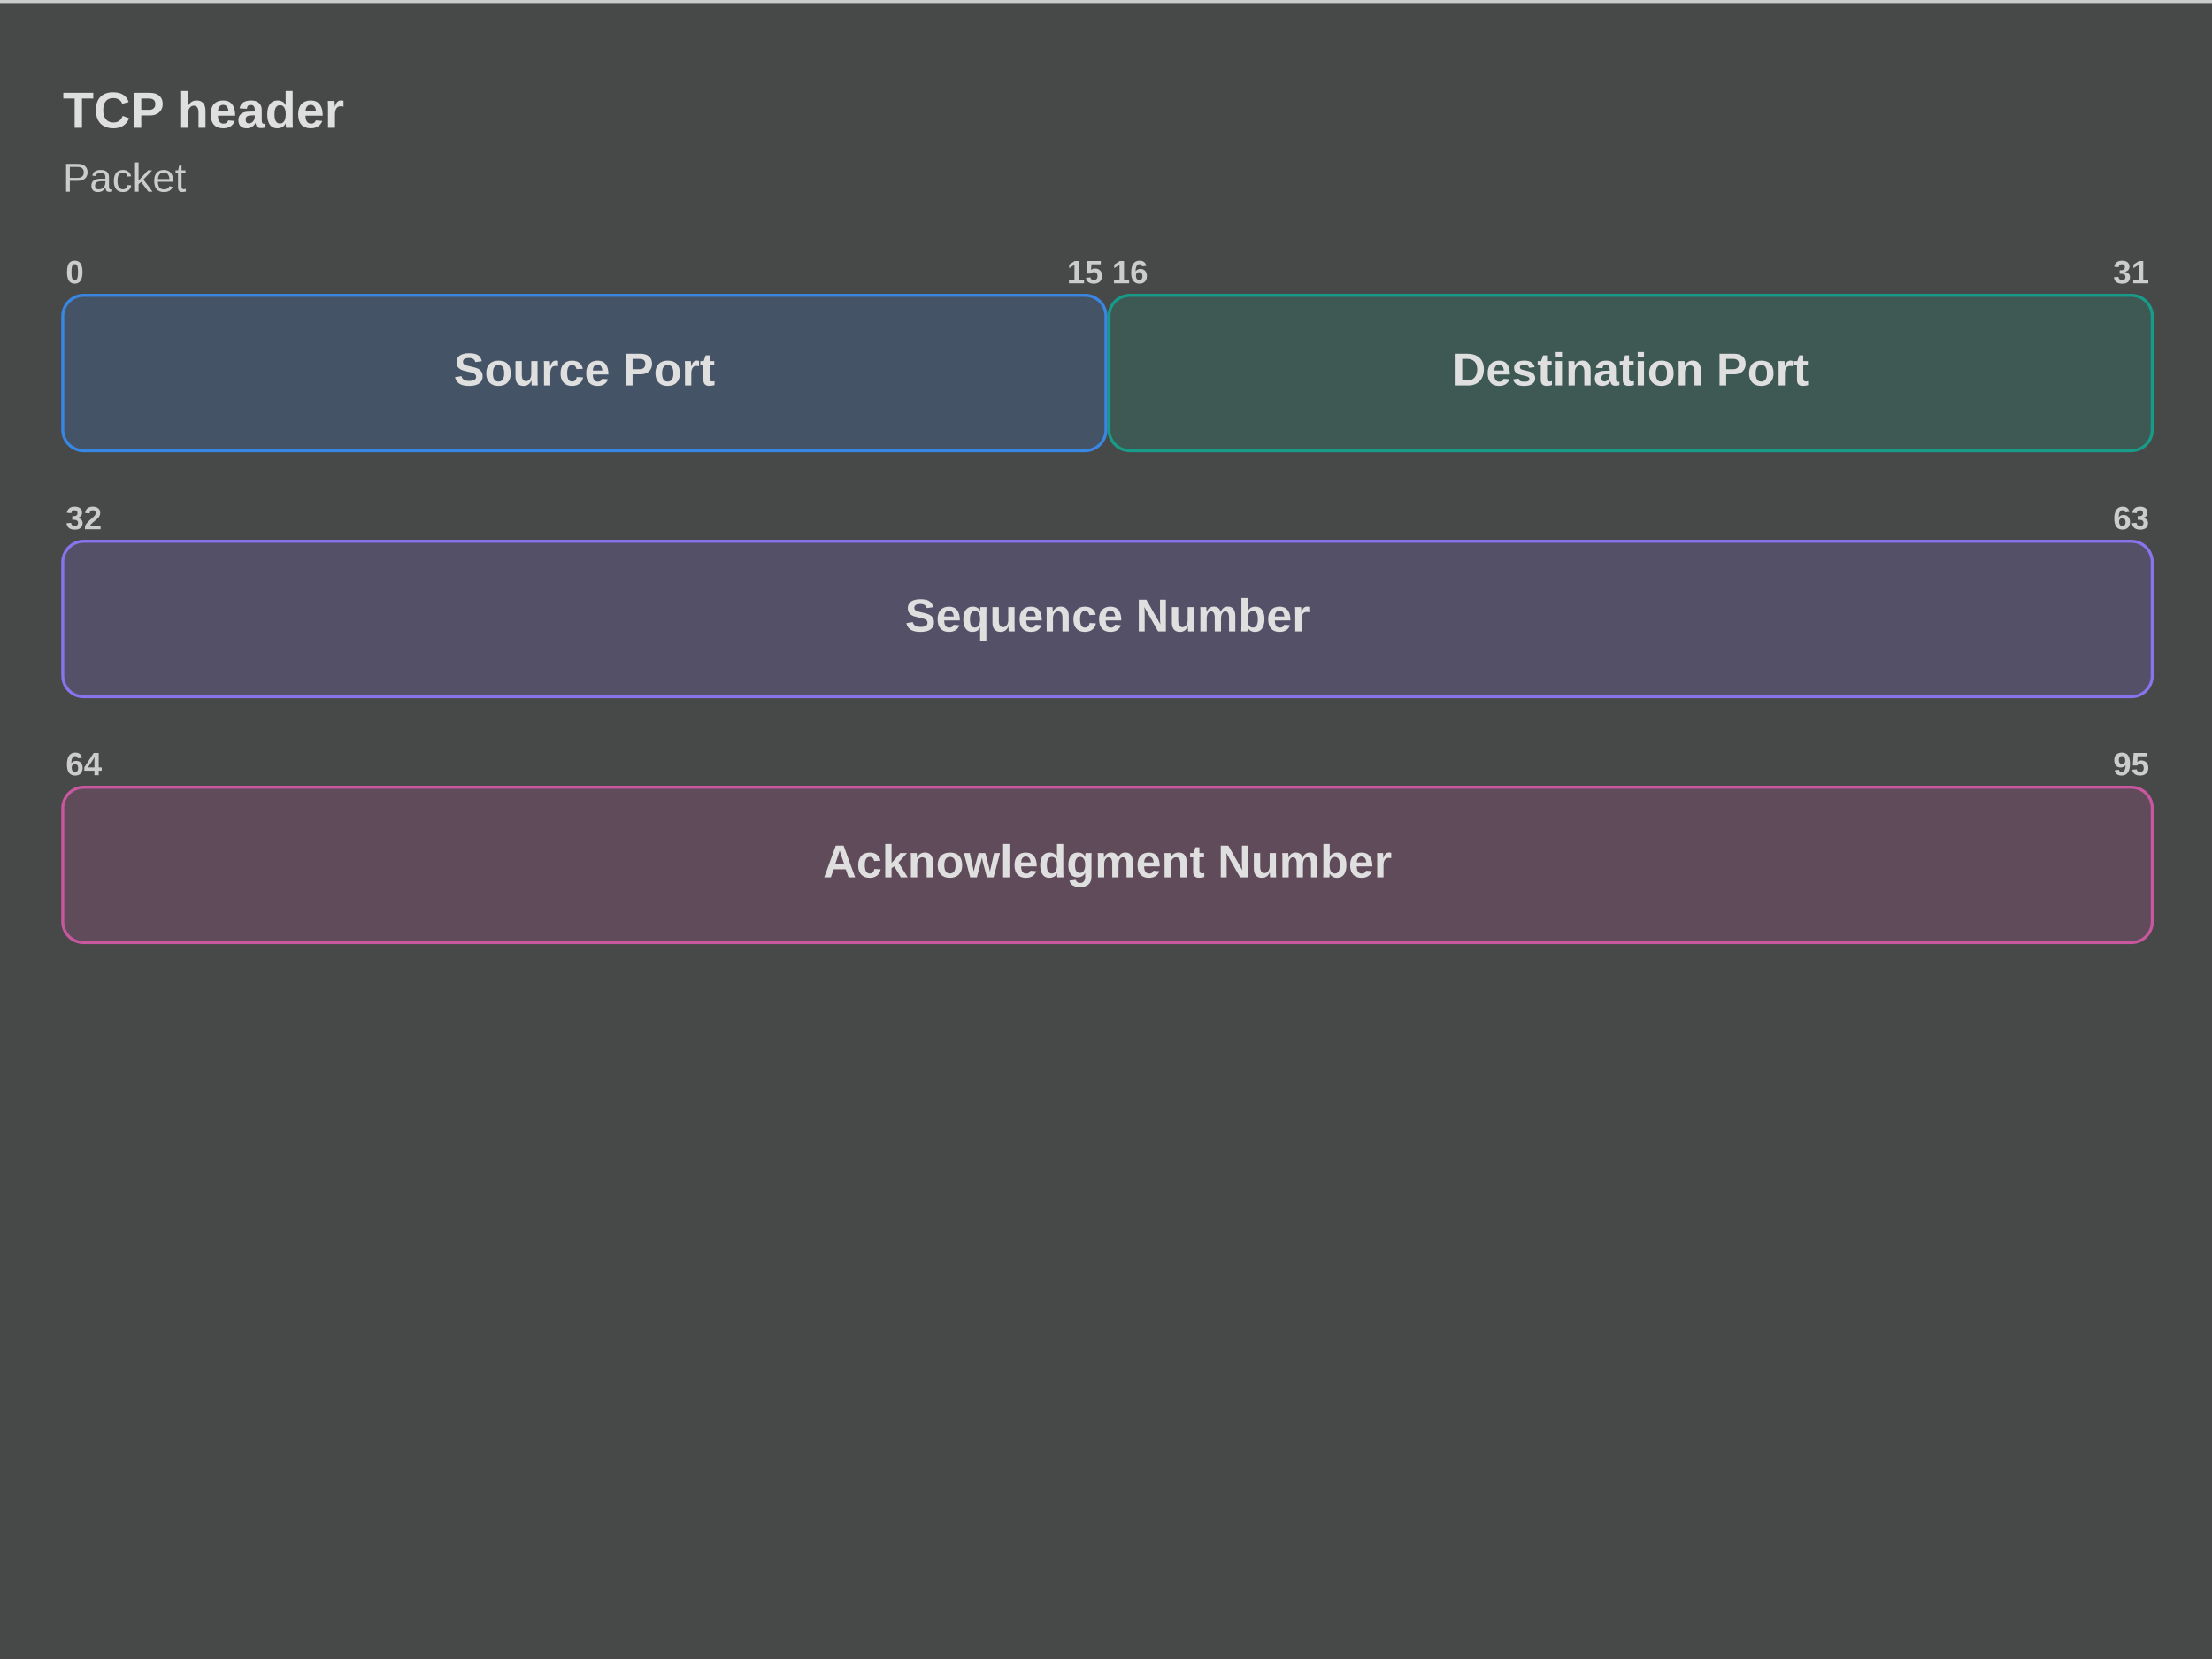
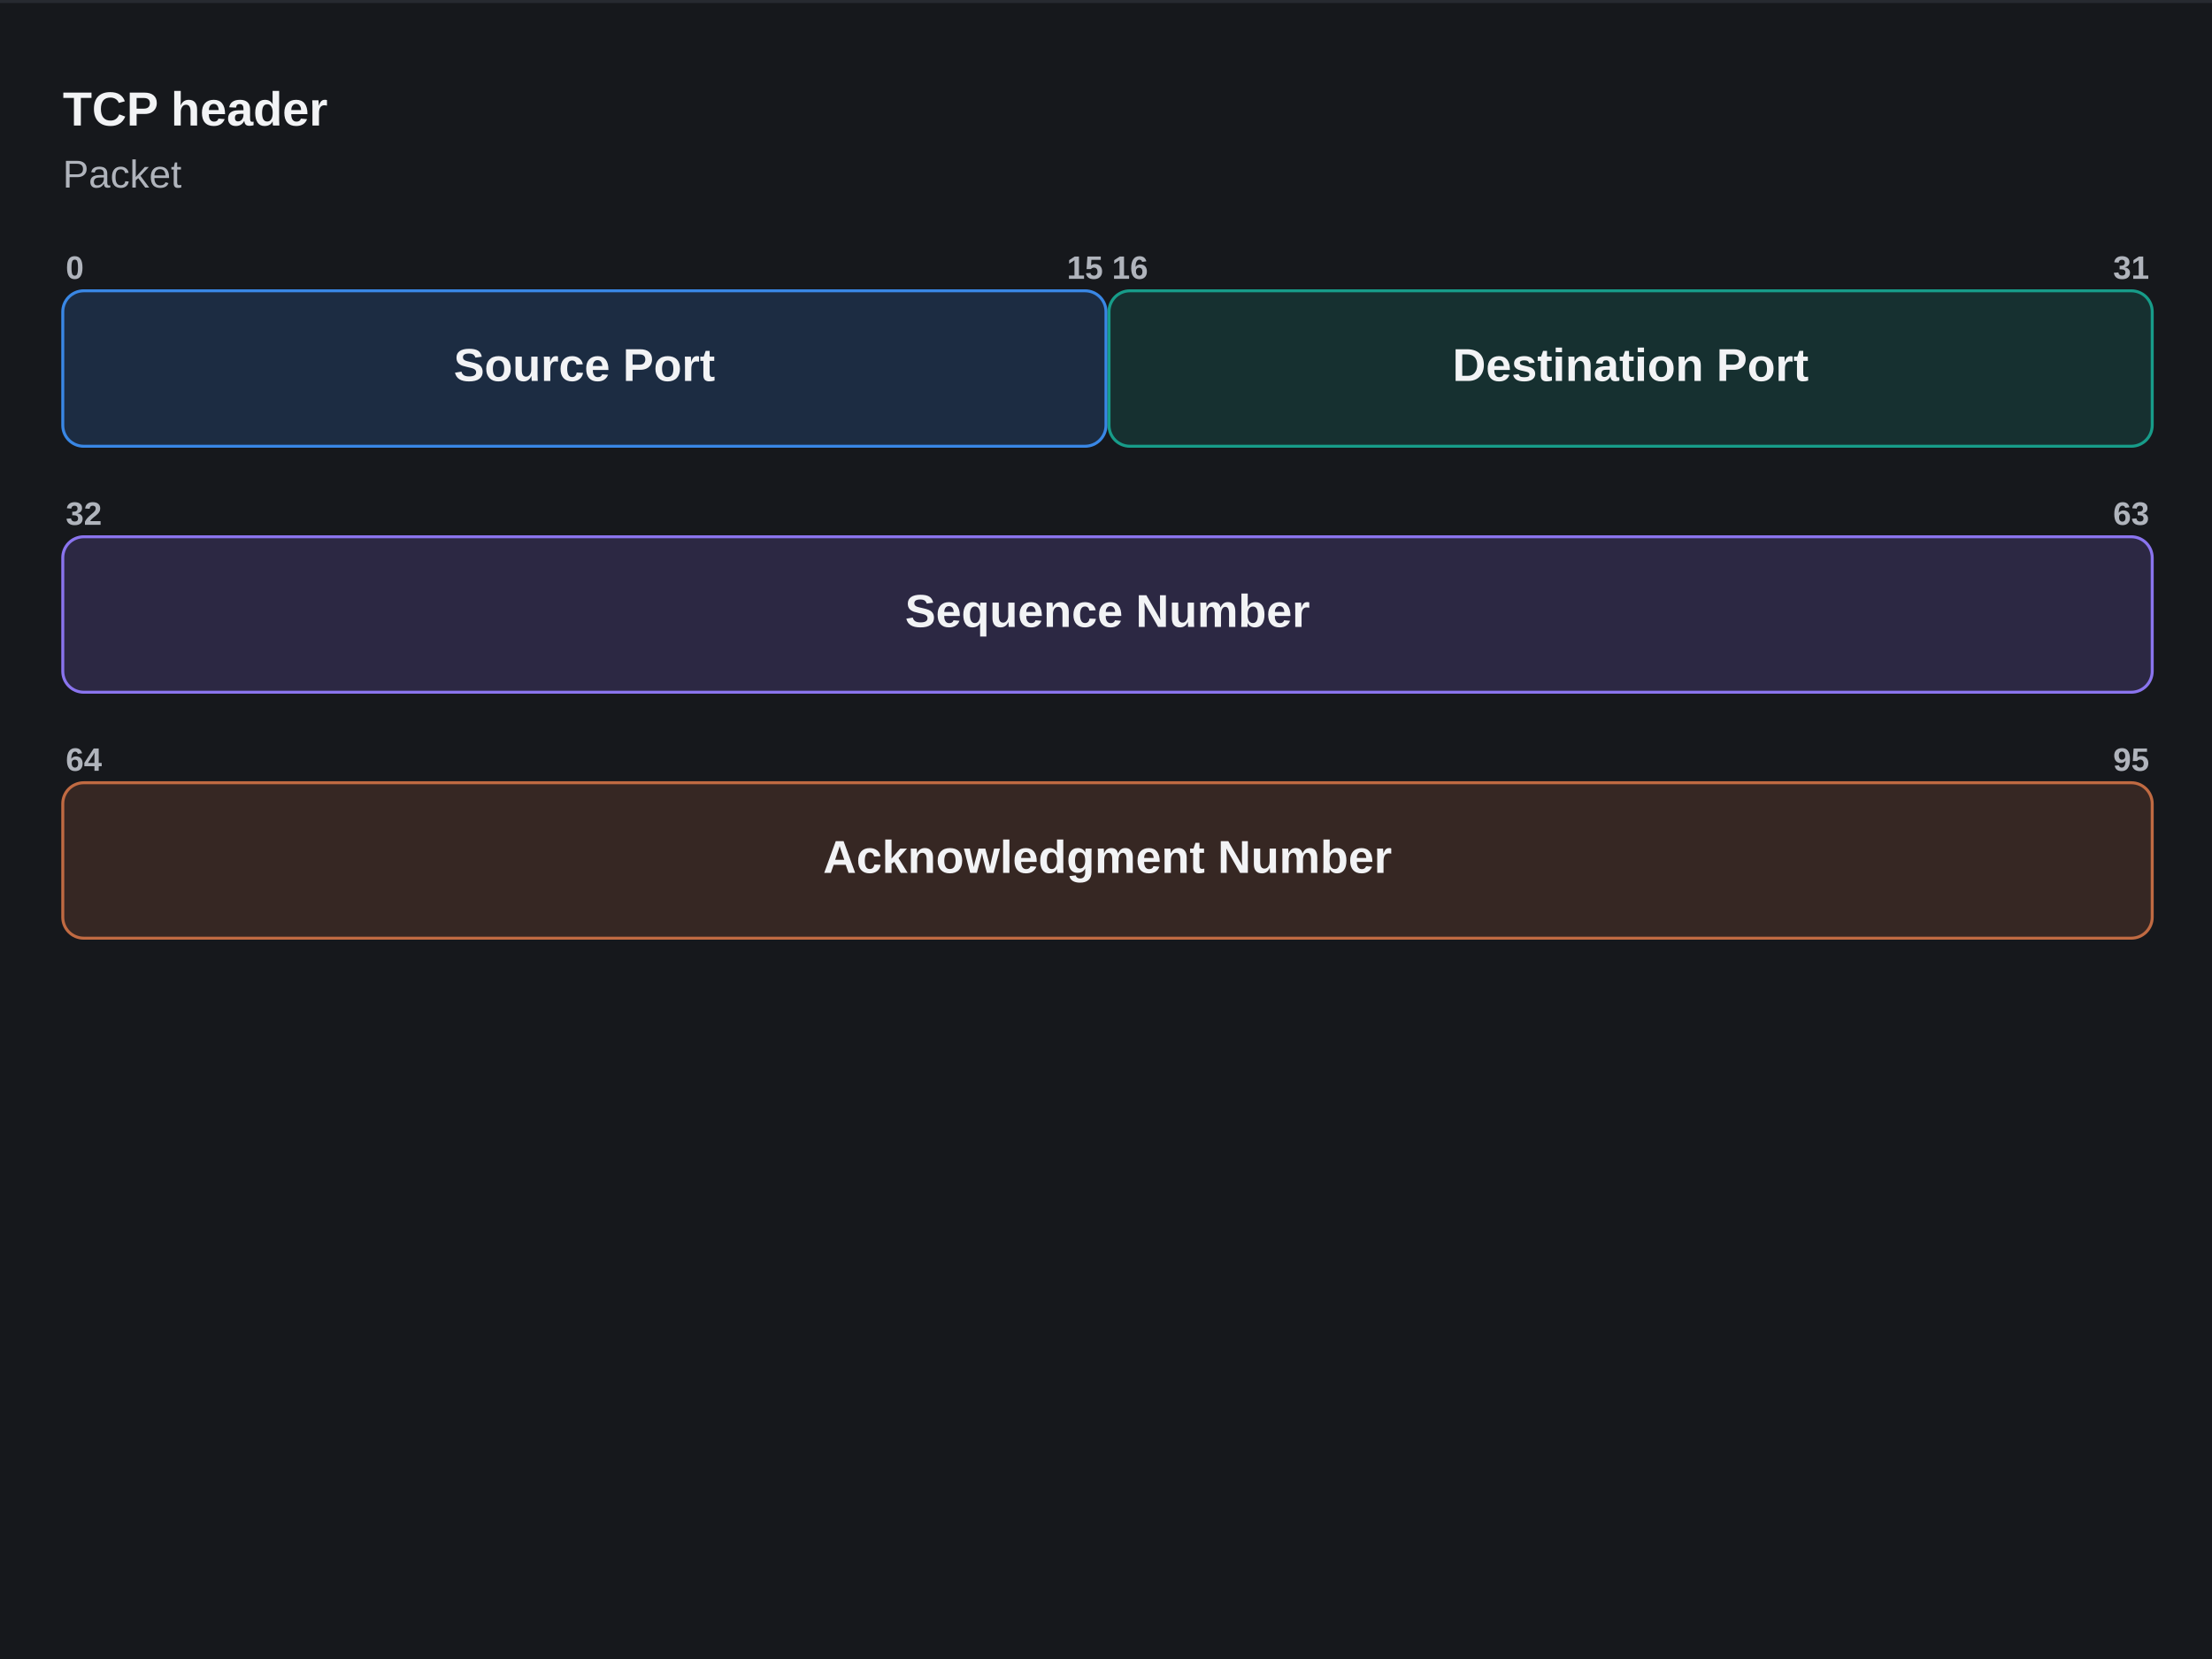
- <svg xmlns="http://www.w3.org/2000/svg" id="cfx-visual-a400e924" width="740" height="555" viewBox="9 0 740 555" role="img" aria-labelledby="cfx-visual-a400e924-title cfx-visual-a400e924-desc" preserveAspectRatio="xMidYMid meet" shape-rendering="geometricPrecision" text-rendering="geometricPrecision" data-cfx-look="graphite" style="max-width:100%;height:auto;display:block" data-cfx-label-layout="measured" data-cfx-label-count="14" data-cfx-label-dropped="0">
+ <svg xmlns="http://www.w3.org/2000/svg" id="cfx-visual-763b3ef8" width="740" height="555" viewBox="9 0 740 555" role="img" aria-labelledby="cfx-visual-763b3ef8-title cfx-visual-763b3ef8-desc" preserveAspectRatio="xMidYMid meet" shape-rendering="geometricPrecision" text-rendering="geometricPrecision" data-cfx-look="graphite" style="max-width:100%;height:auto;display:block" data-cfx-label-layout="measured" data-cfx-label-count="14" data-cfx-label-dropped="0">
  <defs>
-     <style>#cfx-visual-a400e924 .cfx-guide-stroke,#cfx-visual-a400e924 .cfx-premium-stroke{vector-effect:non-scaling-stroke;shape-rendering:geometricPrecision}#cfx-visual-a400e924 text{text-rendering:geometricPrecision;-webkit-font-smoothing:antialiased}</style>
-     <clipPath id="cfx-visual-a400e924-visualCardClip">
+     <style>#cfx-visual-763b3ef8 .cfx-guide-stroke,#cfx-visual-763b3ef8 .cfx-premium-stroke{vector-effect:non-scaling-stroke;shape-rendering:geometricPrecision}#cfx-visual-763b3ef8 text{text-rendering:geometricPrecision;-webkit-font-smoothing:antialiased}</style>
+     <clipPath id="cfx-visual-763b3ef8-visualCardClip">
      <rect x="0" y="0" width="760" height="570" rx="3" />
    </clipPath>
  </defs>
-   <rect data-cfx-role="visual-background" width="100%" height="100%" fill="#333333" />
-   <rect data-cfx-role="visual-card" class="cfx-guide-stroke" x="0.5" y="0.5" width="759" height="569" rx="3" fill="#474949" stroke="#CCCCCC" />
-   <text data-cfx-role="visual-title" x="30" y="42.75" fill="#E0DFDF" font-family="Calibri, Carlito, Segoe UI, Arial, system-ui, sans-serif" font-size="17" font-weight="700" data-cfx-label-original="TCP header" data-cfx-label-status="placed" data-cfx-label-x="30" data-cfx-label-y="30" data-cfx-label-width="79.729" data-cfx-label-height="17">TCP header</text>
-   <text data-cfx-role="visual-subtitle" x="30" y="64.125" fill="#CCCCCC" font-family="Calibri, Carlito, Segoe UI, Arial, system-ui, sans-serif" font-size="13.5" data-cfx-label-original="Packet" data-cfx-label-status="placed" data-cfx-label-x="30" data-cfx-label-y="54" data-cfx-label-width="35.728" data-cfx-label-height="13.5">Packet</text>
-   <rect data-cfx-role="packet-field" data-bit-start="0" data-bit-end="15" x="30" y="98.786" width="349" height="52" rx="7" fill="rgba(57,135,229,0.188)" stroke="#3987E5" />
-   <text data-cfx-role="packet-bit-start" x="31" y="94.786" text-anchor="start" fill="#CCCCCC" font-family="Calibri, Carlito, Segoe UI, Arial, system-ui, sans-serif" font-size="10.857" font-weight="700" data-cfx-label-original="0" data-cfx-label-status="placed" data-cfx-label-x="31" data-cfx-label-y="86.643" data-cfx-label-width="5.503" data-cfx-label-height="10.857">0</text>
-   <text data-cfx-role="packet-bit-end" x="378" y="94.786" text-anchor="end" fill="#CCCCCC" font-family="Calibri, Carlito, Segoe UI, Arial, system-ui, sans-serif" font-size="10.857" font-weight="700" data-cfx-label-original="15" data-cfx-label-status="placed" data-cfx-label-x="366.995" data-cfx-label-y="86.643" data-cfx-label-width="11.005" data-cfx-label-height="10.857">15</text>
-   <text data-cfx-role="visual-text" x="204.5" y="128.946" text-anchor="middle" fill="#E0DFDF" font-family="Calibri, Carlito, Segoe UI, Arial, system-ui, sans-serif" font-size="15.429" font-weight="700" data-cfx-label-original="Source Port" data-cfx-label-status="placed" data-cfx-label-x="167.532" data-cfx-label-y="117.374" data-cfx-label-width="73.936" data-cfx-label-height="15.429">Source Port</text>
-   <rect data-cfx-role="packet-field" data-bit-start="16" data-bit-end="31" x="380" y="98.786" width="349" height="52" rx="7" fill="rgba(23,156,137,0.188)" stroke="#179C89" />
-   <text data-cfx-role="packet-bit-start" x="381" y="94.786" text-anchor="start" fill="#CCCCCC" font-family="Calibri, Carlito, Segoe UI, Arial, system-ui, sans-serif" font-size="10.857" font-weight="700" data-cfx-label-original="16" data-cfx-label-status="placed" data-cfx-label-x="381" data-cfx-label-y="86.643" data-cfx-label-width="11.005" data-cfx-label-height="10.857">16</text>
-   <text data-cfx-role="packet-bit-end" x="728" y="94.786" text-anchor="end" fill="#CCCCCC" font-family="Calibri, Carlito, Segoe UI, Arial, system-ui, sans-serif" font-size="10.857" font-weight="700" data-cfx-label-original="31" data-cfx-label-status="placed" data-cfx-label-x="716.995" data-cfx-label-y="86.643" data-cfx-label-width="11.005" data-cfx-label-height="10.857">31</text>
-   <text data-cfx-role="visual-text" x="554.5" y="128.946" text-anchor="middle" fill="#E0DFDF" font-family="Calibri, Carlito, Segoe UI, Arial, system-ui, sans-serif" font-size="15.429" font-weight="700" data-cfx-label-original="Destination Port" data-cfx-label-status="placed" data-cfx-label-x="502.276" data-cfx-label-y="117.374" data-cfx-label-width="104.447" data-cfx-label-height="15.429">Destination Port</text>
-   <rect data-cfx-role="packet-field" data-bit-start="32" data-bit-end="63" x="30" y="181.071" width="699" height="52" rx="7" fill="rgba(138,116,238,0.188)" stroke="#8A74EE" />
-   <text data-cfx-role="packet-bit-start" x="31" y="177.071" text-anchor="start" fill="#CCCCCC" font-family="Calibri, Carlito, Segoe UI, Arial, system-ui, sans-serif" font-size="10.857" font-weight="700" data-cfx-label-original="32" data-cfx-label-status="placed" data-cfx-label-x="31" data-cfx-label-y="168.928" data-cfx-label-width="11.005" data-cfx-label-height="10.857">32</text>
-   <text data-cfx-role="packet-bit-end" x="728" y="177.071" text-anchor="end" fill="#CCCCCC" font-family="Calibri, Carlito, Segoe UI, Arial, system-ui, sans-serif" font-size="10.857" font-weight="700" data-cfx-label-original="63" data-cfx-label-status="placed" data-cfx-label-x="716.995" data-cfx-label-y="168.928" data-cfx-label-width="11.005" data-cfx-label-height="10.857">63</text>
-   <text data-cfx-role="visual-text" x="379.5" y="211.231" text-anchor="middle" fill="#E0DFDF" font-family="Calibri, Carlito, Segoe UI, Arial, system-ui, sans-serif" font-size="15.429" font-weight="700" data-cfx-label-original="Sequence Number" data-cfx-label-status="placed" data-cfx-label-x="320.549" data-cfx-label-y="199.659" data-cfx-label-width="117.902" data-cfx-label-height="15.429">Sequence Number</text>
-   <rect data-cfx-role="packet-field" data-bit-start="64" data-bit-end="95" x="30" y="263.357" width="699" height="52" rx="7" fill="rgba(201,87,159,0.188)" stroke="#C9579F" />
-   <text data-cfx-role="packet-bit-start" x="31" y="259.357" text-anchor="start" fill="#CCCCCC" font-family="Calibri, Carlito, Segoe UI, Arial, system-ui, sans-serif" font-size="10.857" font-weight="700" data-cfx-label-original="64" data-cfx-label-status="placed" data-cfx-label-x="31" data-cfx-label-y="251.214" data-cfx-label-width="11.005" data-cfx-label-height="10.857">64</text>
-   <text data-cfx-role="packet-bit-end" x="728" y="259.357" text-anchor="end" fill="#CCCCCC" font-family="Calibri, Carlito, Segoe UI, Arial, system-ui, sans-serif" font-size="10.857" font-weight="700" data-cfx-label-original="95" data-cfx-label-status="placed" data-cfx-label-x="716.995" data-cfx-label-y="251.214" data-cfx-label-width="11.005" data-cfx-label-height="10.857">95</text>
-   <text data-cfx-role="visual-text" x="379.5" y="293.517" text-anchor="middle" fill="#E0DFDF" font-family="Calibri, Carlito, Segoe UI, Arial, system-ui, sans-serif" font-size="15.429" font-weight="700" data-cfx-label-original="Acknowledgment Number" data-cfx-label-status="placed" data-cfx-label-x="295.39" data-cfx-label-y="281.945" data-cfx-label-width="168.22" data-cfx-label-height="15.429">Acknowledgment Number</text>
+   <rect data-cfx-role="visual-background" width="100%" height="100%" fill="#0C0D10" />
+   <rect data-cfx-role="visual-card" class="cfx-guide-stroke" x="0.5" y="0.5" width="759" height="569" rx="3" fill="#16181C" stroke="#272A30" />
+   <text data-cfx-role="visual-title" x="30" y="42" fill="#F2F3F5" font-family="Calibri, Carlito, Segoe UI, Arial, system-ui, sans-serif" font-size="16" font-weight="700" data-cfx-label-original="TCP header" data-cfx-label-status="placed" data-cfx-label-x="30" data-cfx-label-y="30" data-cfx-label-width="75.039" data-cfx-label-height="16">TCP header</text>
+   <text data-cfx-role="visual-subtitle" x="30" y="62.75" fill="#B0B4BC" font-family="Calibri, Carlito, Segoe UI, Arial, system-ui, sans-serif" font-size="13" data-cfx-label-original="Packet" data-cfx-label-status="placed" data-cfx-label-x="30" data-cfx-label-y="53" data-cfx-label-width="34.404" data-cfx-label-height="13">Packet</text>
+   <rect data-cfx-role="packet-field" data-bit-start="0" data-bit-end="15" x="30" y="97.286" width="349" height="52" rx="7" fill="rgba(57,135,229,0.188)" stroke="#3987E5" />
+   <text data-cfx-role="packet-bit-start" x="31" y="93.286" text-anchor="start" fill="#B0B4BC" font-family="Calibri, Carlito, Segoe UI, Arial, system-ui, sans-serif" font-size="10.857" font-weight="700" data-cfx-label-original="0" data-cfx-label-status="placed" data-cfx-label-x="31" data-cfx-label-y="85.143" data-cfx-label-width="5.503" data-cfx-label-height="10.857">0</text>
+   <text data-cfx-role="packet-bit-end" x="378" y="93.286" text-anchor="end" fill="#B0B4BC" font-family="Calibri, Carlito, Segoe UI, Arial, system-ui, sans-serif" font-size="10.857" font-weight="700" data-cfx-label-original="15" data-cfx-label-status="placed" data-cfx-label-x="366.995" data-cfx-label-y="85.143" data-cfx-label-width="11.005" data-cfx-label-height="10.857">15</text>
+   <text data-cfx-role="visual-text" x="204.5" y="127.446" text-anchor="middle" fill="#F2F3F5" font-family="Calibri, Carlito, Segoe UI, Arial, system-ui, sans-serif" font-size="15.429" font-weight="700" data-cfx-label-original="Source Port" data-cfx-label-status="placed" data-cfx-label-x="167.532" data-cfx-label-y="115.874" data-cfx-label-width="73.936" data-cfx-label-height="15.429">Source Port</text>
+   <rect data-cfx-role="packet-field" data-bit-start="16" data-bit-end="31" x="380" y="97.286" width="349" height="52" rx="7" fill="rgba(23,156,137,0.188)" stroke="#179C89" />
+   <text data-cfx-role="packet-bit-start" x="381" y="93.286" text-anchor="start" fill="#B0B4BC" font-family="Calibri, Carlito, Segoe UI, Arial, system-ui, sans-serif" font-size="10.857" font-weight="700" data-cfx-label-original="16" data-cfx-label-status="placed" data-cfx-label-x="381" data-cfx-label-y="85.143" data-cfx-label-width="11.005" data-cfx-label-height="10.857">16</text>
+   <text data-cfx-role="packet-bit-end" x="728" y="93.286" text-anchor="end" fill="#B0B4BC" font-family="Calibri, Carlito, Segoe UI, Arial, system-ui, sans-serif" font-size="10.857" font-weight="700" data-cfx-label-original="31" data-cfx-label-status="placed" data-cfx-label-x="716.995" data-cfx-label-y="85.143" data-cfx-label-width="11.005" data-cfx-label-height="10.857">31</text>
+   <text data-cfx-role="visual-text" x="554.5" y="127.446" text-anchor="middle" fill="#F2F3F5" font-family="Calibri, Carlito, Segoe UI, Arial, system-ui, sans-serif" font-size="15.429" font-weight="700" data-cfx-label-original="Destination Port" data-cfx-label-status="placed" data-cfx-label-x="502.276" data-cfx-label-y="115.874" data-cfx-label-width="104.447" data-cfx-label-height="15.429">Destination Port</text>
+   <rect data-cfx-role="packet-field" data-bit-start="32" data-bit-end="63" x="30" y="179.571" width="699" height="52" rx="7" fill="rgba(138,116,238,0.188)" stroke="#8A74EE" />
+   <text data-cfx-role="packet-bit-start" x="31" y="175.571" text-anchor="start" fill="#B0B4BC" font-family="Calibri, Carlito, Segoe UI, Arial, system-ui, sans-serif" font-size="10.857" font-weight="700" data-cfx-label-original="32" data-cfx-label-status="placed" data-cfx-label-x="31" data-cfx-label-y="167.428" data-cfx-label-width="11.005" data-cfx-label-height="10.857">32</text>
+   <text data-cfx-role="packet-bit-end" x="728" y="175.571" text-anchor="end" fill="#B0B4BC" font-family="Calibri, Carlito, Segoe UI, Arial, system-ui, sans-serif" font-size="10.857" font-weight="700" data-cfx-label-original="63" data-cfx-label-status="placed" data-cfx-label-x="716.995" data-cfx-label-y="167.428" data-cfx-label-width="11.005" data-cfx-label-height="10.857">63</text>
+   <text data-cfx-role="visual-text" x="379.5" y="209.731" text-anchor="middle" fill="#F2F3F5" font-family="Calibri, Carlito, Segoe UI, Arial, system-ui, sans-serif" font-size="15.429" font-weight="700" data-cfx-label-original="Sequence Number" data-cfx-label-status="placed" data-cfx-label-x="320.549" data-cfx-label-y="198.159" data-cfx-label-width="117.902" data-cfx-label-height="15.429">Sequence Number</text>
+   <rect data-cfx-role="packet-field" data-bit-start="64" data-bit-end="95" x="30" y="261.857" width="699" height="52" rx="7" fill="rgba(192,106,66,0.188)" stroke="#C06A42" />
+   <text data-cfx-role="packet-bit-start" x="31" y="257.857" text-anchor="start" fill="#B0B4BC" font-family="Calibri, Carlito, Segoe UI, Arial, system-ui, sans-serif" font-size="10.857" font-weight="700" data-cfx-label-original="64" data-cfx-label-status="placed" data-cfx-label-x="31" data-cfx-label-y="249.714" data-cfx-label-width="11.005" data-cfx-label-height="10.857">64</text>
+   <text data-cfx-role="packet-bit-end" x="728" y="257.857" text-anchor="end" fill="#B0B4BC" font-family="Calibri, Carlito, Segoe UI, Arial, system-ui, sans-serif" font-size="10.857" font-weight="700" data-cfx-label-original="95" data-cfx-label-status="placed" data-cfx-label-x="716.995" data-cfx-label-y="249.714" data-cfx-label-width="11.005" data-cfx-label-height="10.857">95</text>
+   <text data-cfx-role="visual-text" x="379.5" y="292.017" text-anchor="middle" fill="#F2F3F5" font-family="Calibri, Carlito, Segoe UI, Arial, system-ui, sans-serif" font-size="15.429" font-weight="700" data-cfx-label-original="Acknowledgment Number" data-cfx-label-status="placed" data-cfx-label-x="295.39" data-cfx-label-y="280.445" data-cfx-label-width="168.22" data-cfx-label-height="15.429">Acknowledgment Number</text>
</svg>
